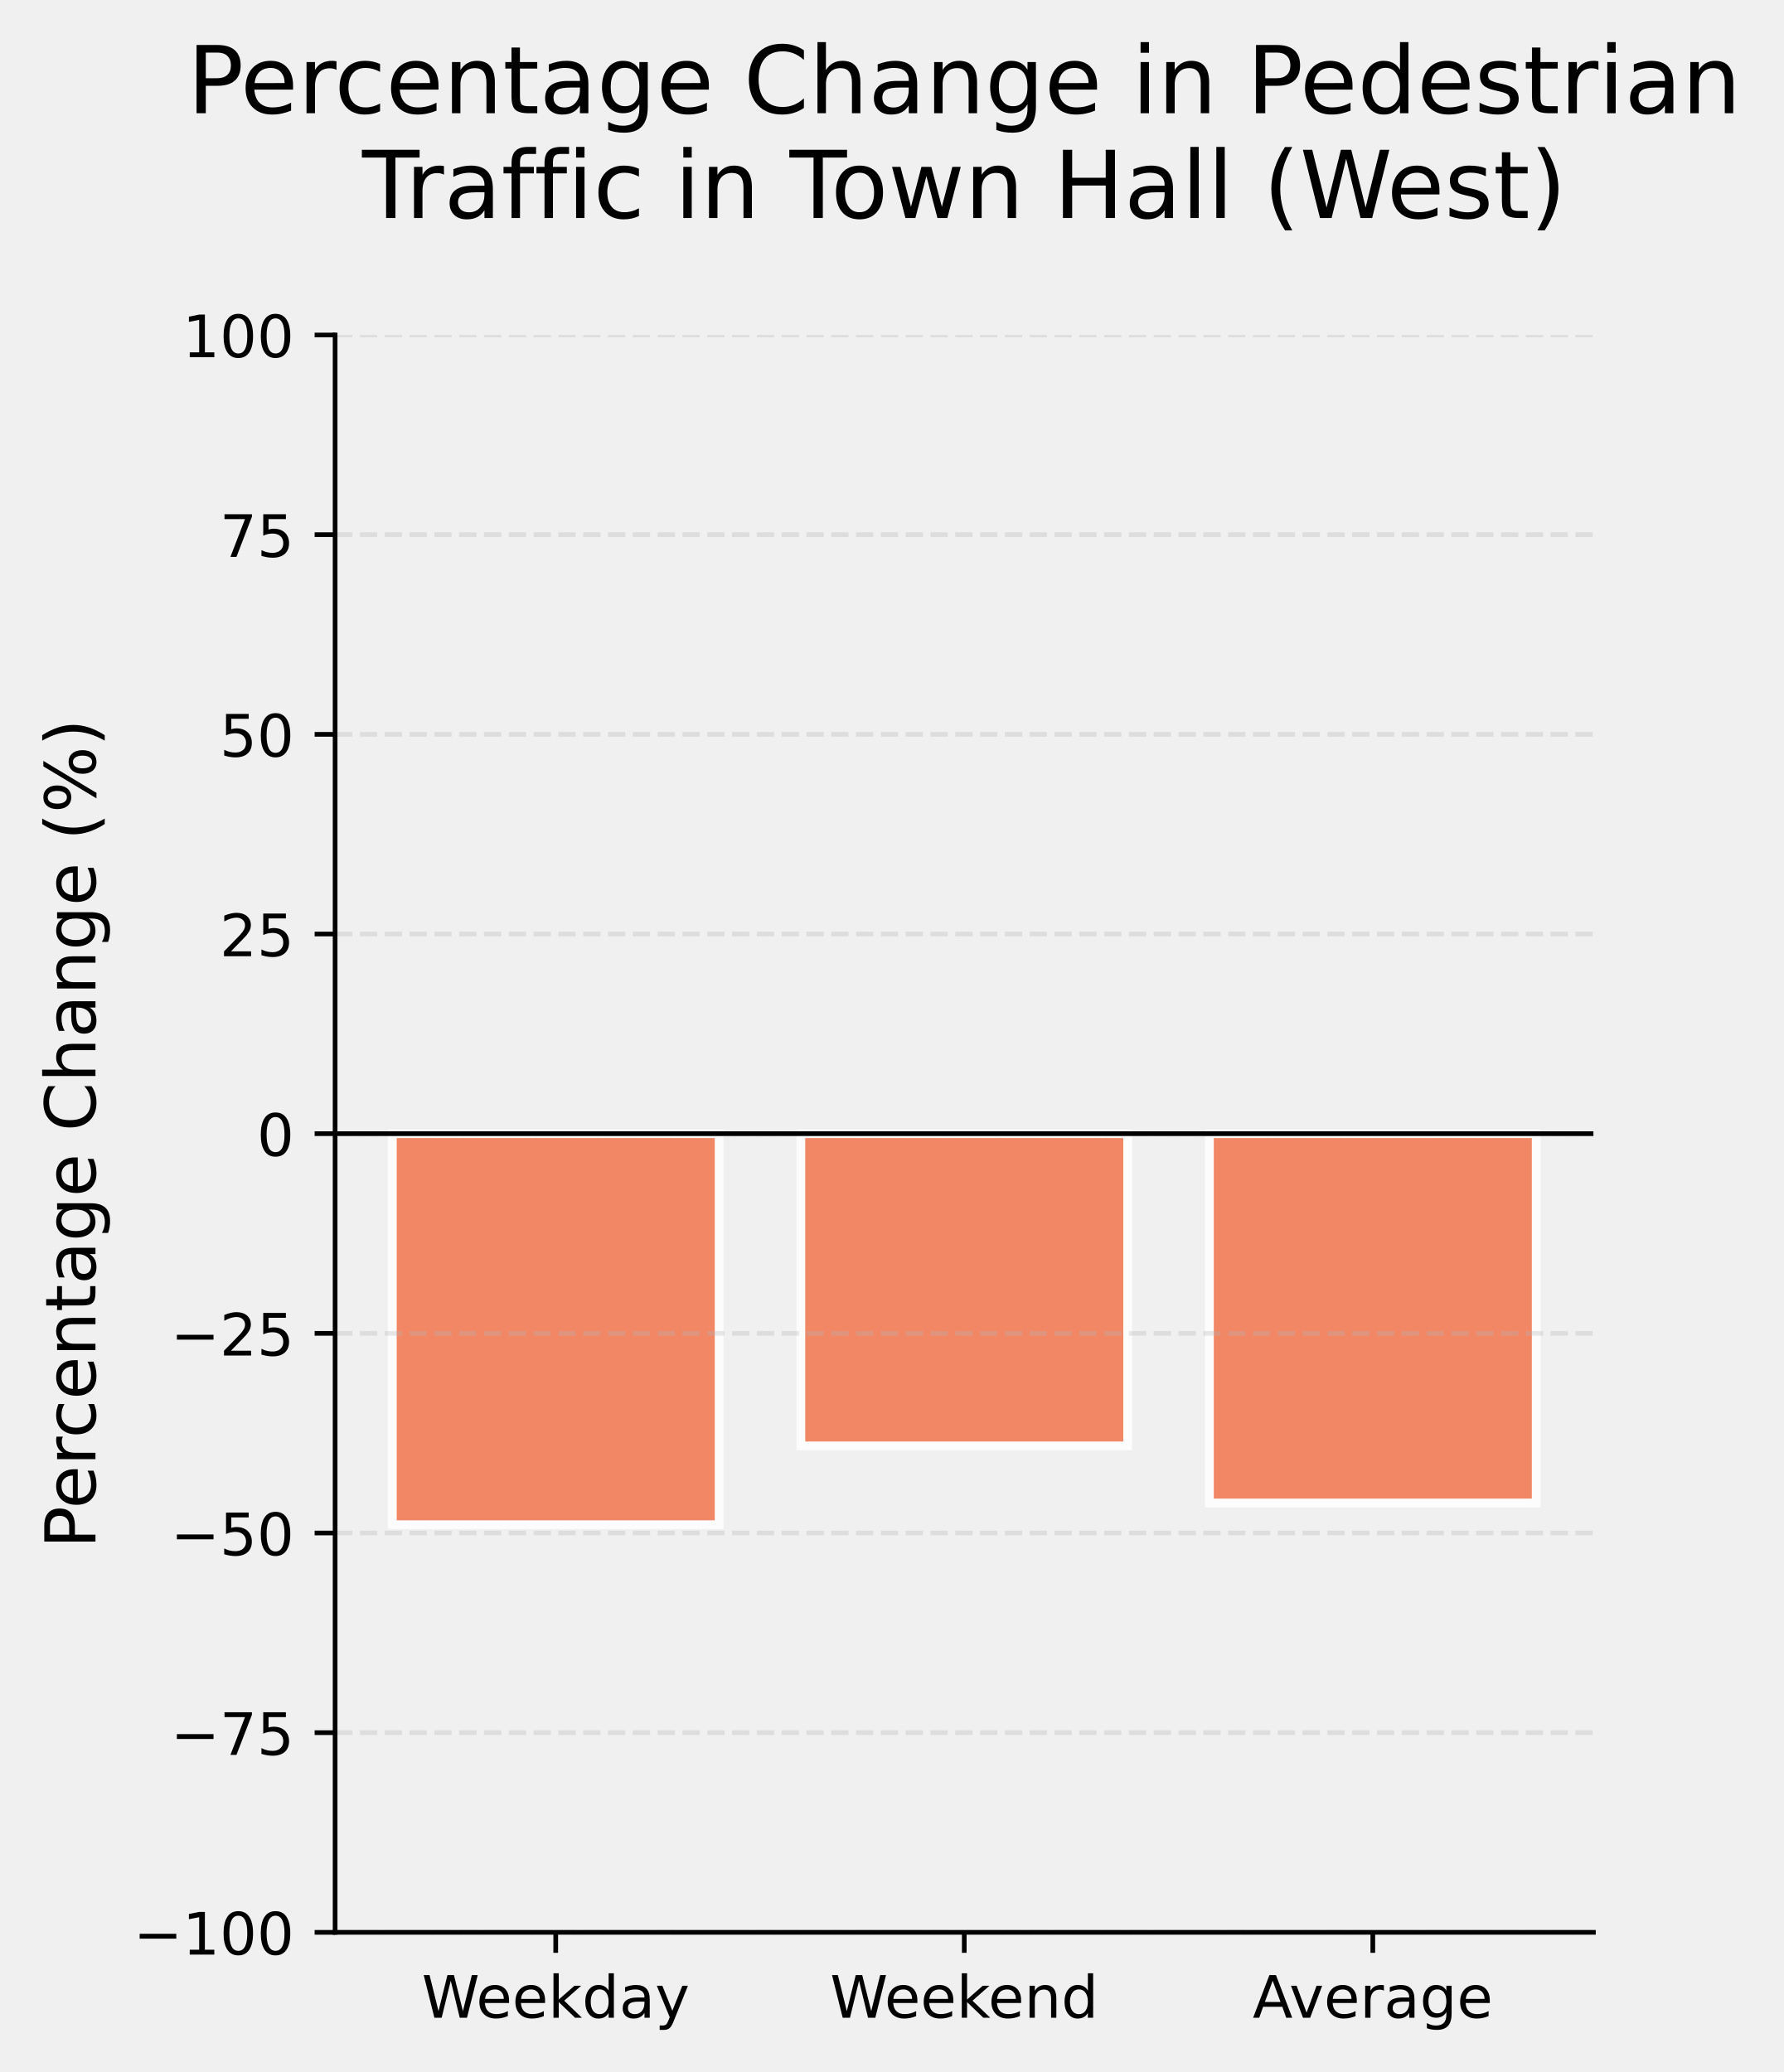
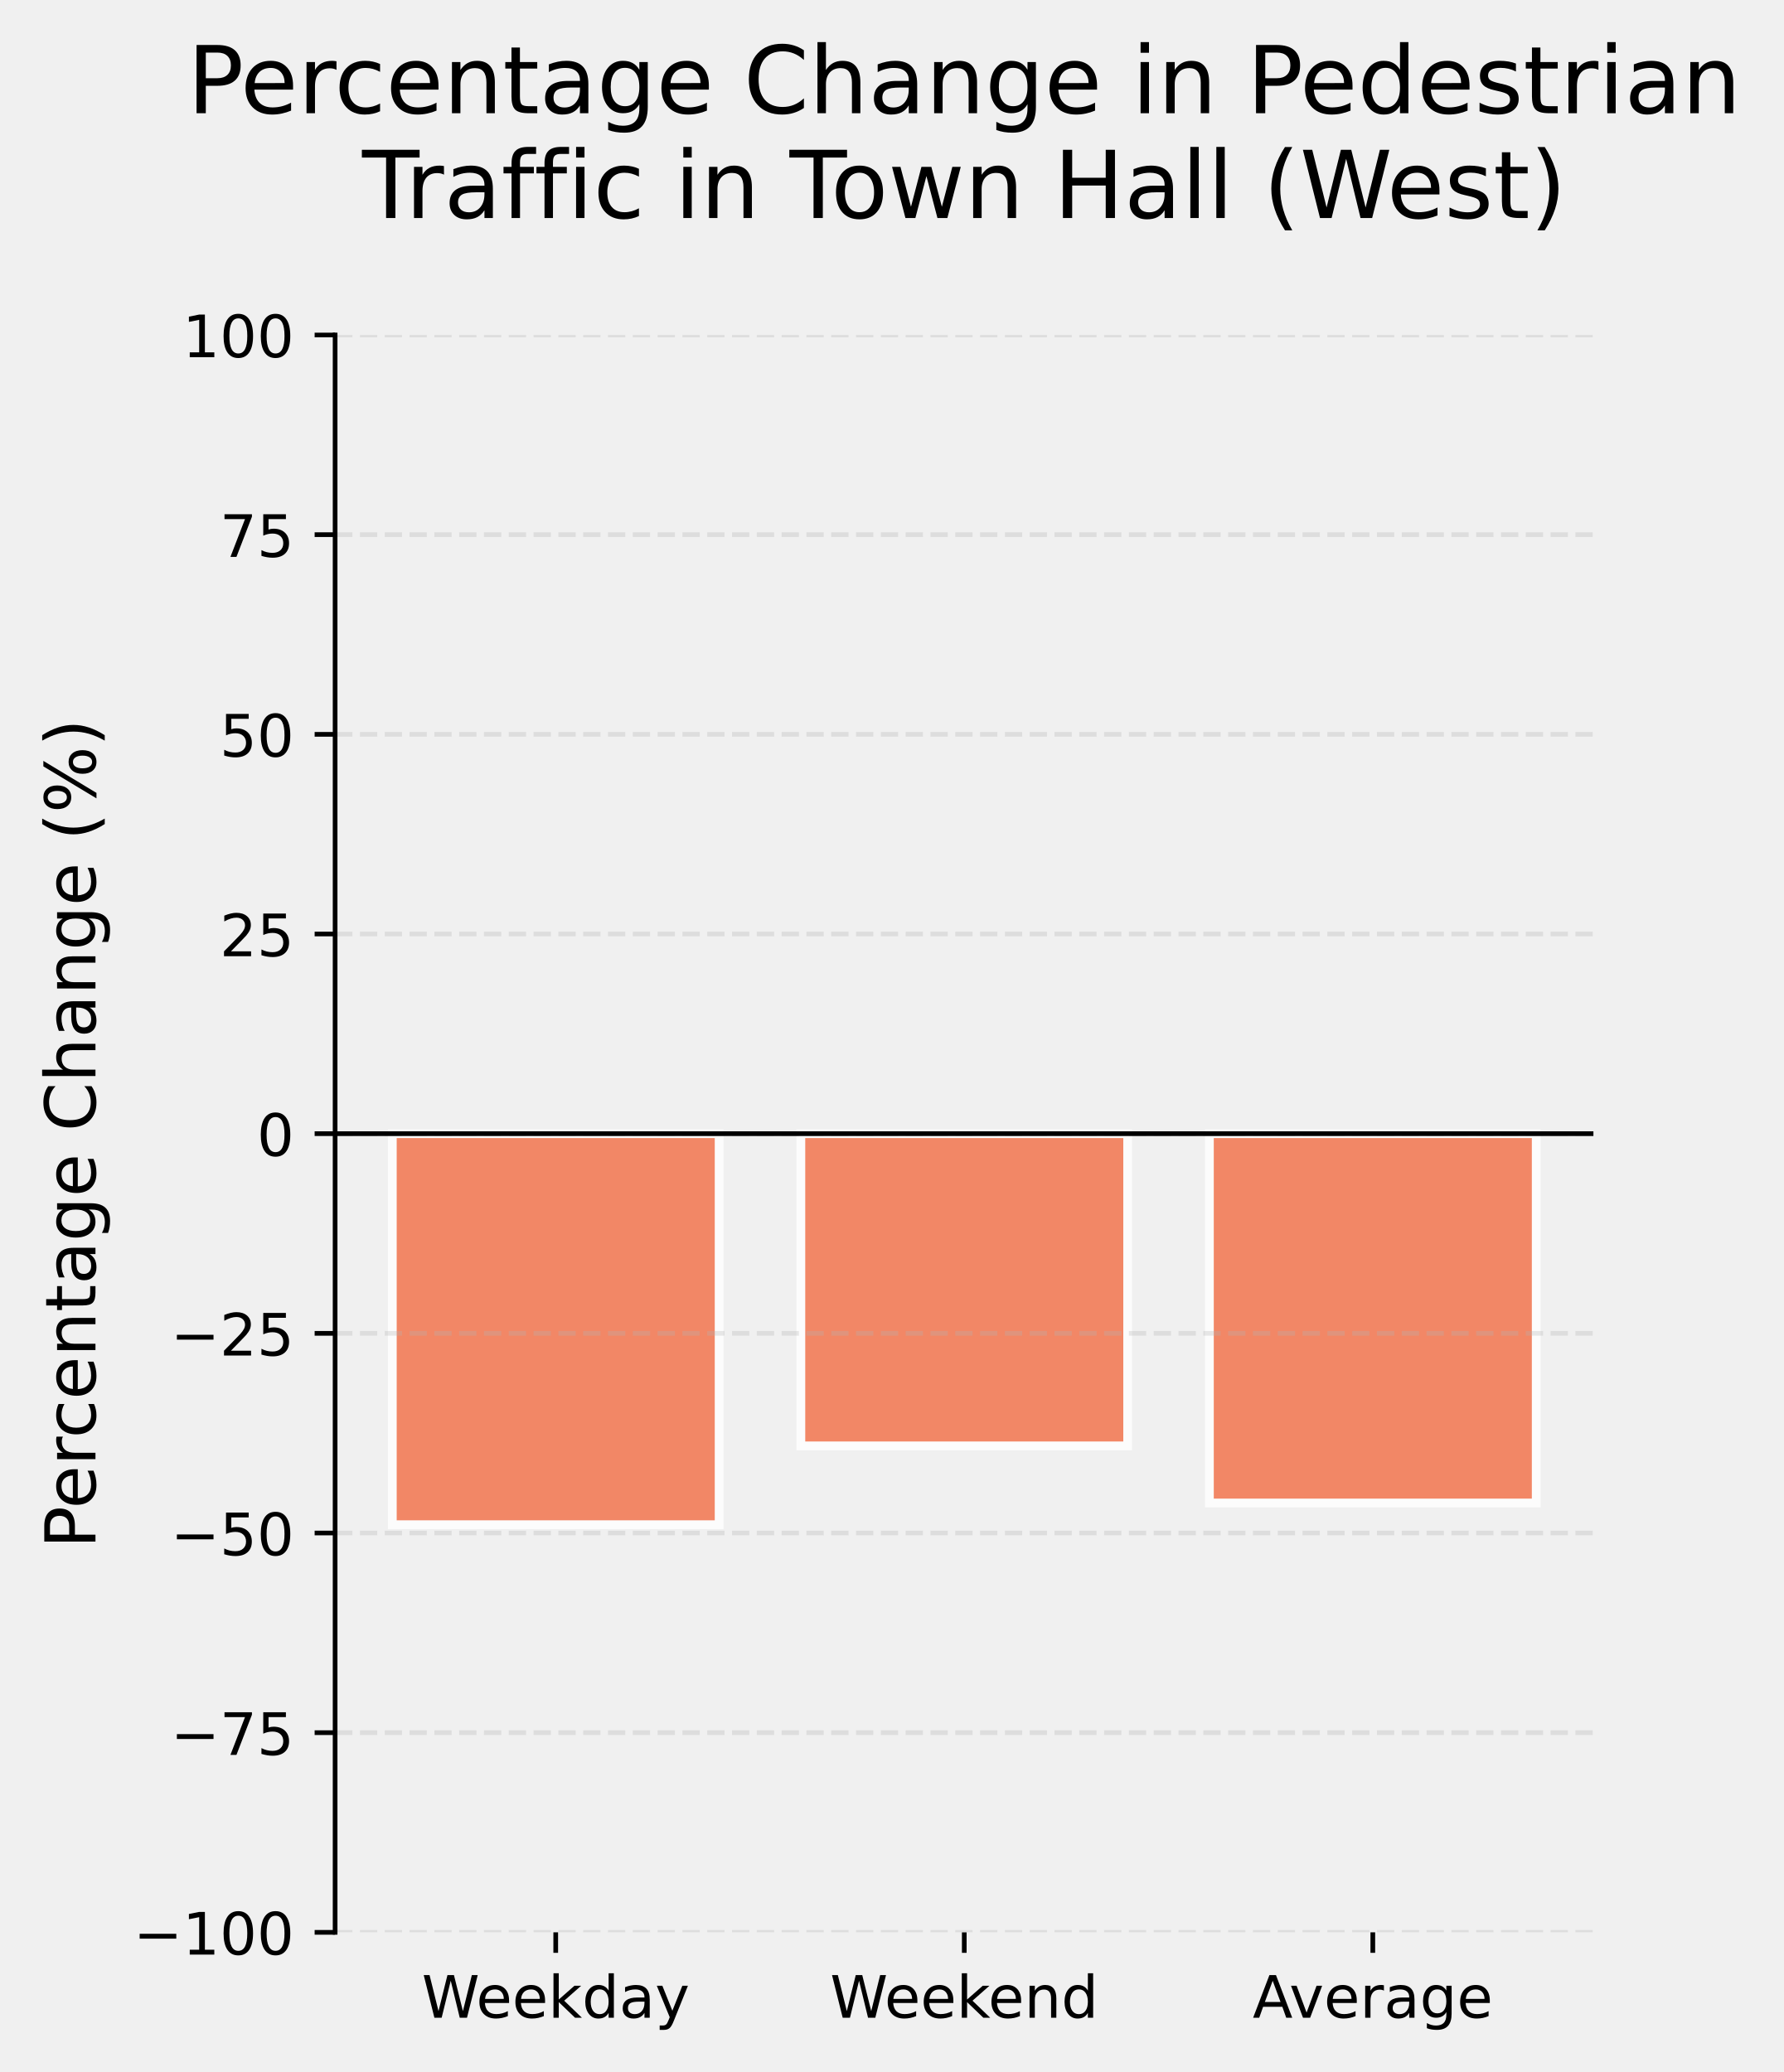
<svg xmlns="http://www.w3.org/2000/svg" xmlns:xlink="http://www.w3.org/1999/xlink" width="304.812pt" height="354.248pt" viewBox="0 0 304.812 354.248" version="1.1">
  <defs>
    <style type="text/css">*{stroke-linejoin: round; stroke-linecap: butt}</style>
  </defs>
  <g id="figure_1">
    <g id="patch_1">
      <path d="M 0 354.248  L 304.812 354.248  L 304.812 0  L 0 0  L 0 354.248  z " style="fill: none" />
    </g>
    <g id="axes_1">
      <g id="patch_2">
        <path d="M 57.281 330.37  L 272.361 330.37  L 272.361 57.274  L 57.281 57.274  L 57.281 330.37  z " style="fill: none" />
      </g>
      <g id="patch_3">
-         <path d="M 67.057 193.822  L 122.922 193.822  L 122.922 260.677  L 67.057 260.677  z " clip-path="url(#p92ea76f25b)" style="fill: #f36d43; opacity: 0.8; stroke: #ffffff; stroke-width: 1.5; stroke-linejoin: miter" />
+         <path d="M 67.057 193.822  L 122.922 193.822  L 122.922 260.677  L 67.057 260.677  z " clip-path="url(#p95e5fc383f)" style="fill: #f36d43; opacity: 0.8; stroke: #ffffff; stroke-width: 1.5; stroke-linejoin: miter" />
      </g>
      <g id="patch_4">
-         <path d="M 136.888 193.822  L 192.753 193.822  L 192.753 247.201  L 136.888 247.201  z " clip-path="url(#p92ea76f25b)" style="fill: #f36d43; opacity: 0.8; stroke: #ffffff; stroke-width: 1.5; stroke-linejoin: miter" />
+         <path d="M 136.888 193.822  L 192.753 193.822  L 192.753 247.201  L 136.888 247.201  z " clip-path="url(#p95e5fc383f)" style="fill: #f36d43; opacity: 0.8; stroke: #ffffff; stroke-width: 1.5; stroke-linejoin: miter" />
      </g>
      <g id="patch_5">
-         <path d="M 206.72 193.822  L 262.585 193.822  L 262.585 256.967  L 206.72 256.967  z " clip-path="url(#p92ea76f25b)" style="fill: #f36d43; opacity: 0.8; stroke: #ffffff; stroke-width: 1.5; stroke-linejoin: miter" />
+         <path d="M 206.72 193.822  L 262.585 193.822  L 262.585 256.967  L 206.72 256.967  z " clip-path="url(#p95e5fc383f)" style="fill: #f36d43; opacity: 0.8; stroke: #ffffff; stroke-width: 1.5; stroke-linejoin: miter" />
      </g>
      <g id="matplotlib.axis_1">
        <g id="xtick_1">
          <g id="line2d_1">
            <defs>
-               <path id="m6bd30b7ab2" d="M 0 0  L 0 3.5  " style="stroke: #000000; stroke-width: 0.8" />
+               <path id="me0dc705f14" d="M 0 0  L 0 3.5  " style="stroke: #000000; stroke-width: 0.8" />
            </defs>
            <g>
-               <use xlink:href="#m6bd30b7ab2" x="94.99" y="330.37" style="stroke: #000000; stroke-width: 0.8" />
+               <use xlink:href="#me0dc705f14" x="94.99" y="330.37" style="stroke: #000000; stroke-width: 0.8" />
            </g>
          </g>
          <g id="text_1">
            <g transform="translate(72.09368 344.9684) scale(0.1 -0.1)">
              <defs>
                <path id="DejaVuSans-57" d="M 213 4666  L 850 4666  L 1831 722  L 2809 4666  L 3519 4666  L 4500 722  L 5478 4666  L 6119 4666  L 4947 0  L 4153 0  L 3169 4050  L 2175 0  L 1381 0  L 213 4666  z " transform="scale(0.015625)" />
                <path id="DejaVuSans-65" d="M 3597 1894  L 3597 1613  L 953 1613  Q 991 1019 1311 708  Q 1631 397 2203 397  Q 2534 397 2845 478  Q 3156 559 3463 722  L 3463 178  Q 3153 47 2828 -22  Q 2503 -91 2169 -91  Q 1331 -91 842 396  Q 353 884 353 1716  Q 353 2575 817 3079  Q 1281 3584 2069 3584  Q 2775 3584 3186 3129  Q 3597 2675 3597 1894  z M 3022 2063  Q 3016 2534 2758 2815  Q 2500 3097 2075 3097  Q 1594 3097 1305 2825  Q 1016 2553 972 2059  L 3022 2063  z " transform="scale(0.015625)" />
                <path id="DejaVuSans-6b" d="M 581 4863  L 1159 4863  L 1159 1991  L 2875 3500  L 3609 3500  L 1753 1863  L 3688 0  L 2938 0  L 1159 1709  L 1159 0  L 581 0  L 581 4863  z " transform="scale(0.015625)" />
                <path id="DejaVuSans-64" d="M 2906 2969  L 2906 4863  L 3481 4863  L 3481 0  L 2906 0  L 2906 525  Q 2725 213 2448 61  Q 2172 -91 1784 -91  Q 1150 -91 751 415  Q 353 922 353 1747  Q 353 2572 751 3078  Q 1150 3584 1784 3584  Q 2172 3584 2448 3432  Q 2725 3281 2906 2969  z M 947 1747  Q 947 1113 1208 752  Q 1469 391 1925 391  Q 2381 391 2643 752  Q 2906 1113 2906 1747  Q 2906 2381 2643 2742  Q 2381 3103 1925 3103  Q 1469 3103 1208 2742  Q 947 2381 947 1747  z " transform="scale(0.015625)" />
                <path id="DejaVuSans-61" d="M 2194 1759  Q 1497 1759 1228 1600  Q 959 1441 959 1056  Q 959 750 1161 570  Q 1363 391 1709 391  Q 2188 391 2477 730  Q 2766 1069 2766 1631  L 2766 1759  L 2194 1759  z M 3341 1997  L 3341 0  L 2766 0  L 2766 531  Q 2569 213 2275 61  Q 1981 -91 1556 -91  Q 1019 -91 701 211  Q 384 513 384 1019  Q 384 1609 779 1909  Q 1175 2209 1959 2209  L 2766 2209  L 2766 2266  Q 2766 2663 2505 2880  Q 2244 3097 1772 3097  Q 1472 3097 1187 3025  Q 903 2953 641 2809  L 641 3341  Q 956 3463 1253 3523  Q 1550 3584 1831 3584  Q 2591 3584 2966 3190  Q 3341 2797 3341 1997  z " transform="scale(0.015625)" />
                <path id="DejaVuSans-79" d="M 2059 -325  Q 1816 -950 1584 -1140  Q 1353 -1331 966 -1331  L 506 -1331  L 506 -850  L 844 -850  Q 1081 -850 1212 -737  Q 1344 -625 1503 -206  L 1606 56  L 191 3500  L 800 3500  L 1894 763  L 2988 3500  L 3597 3500  L 2059 -325  z " transform="scale(0.015625)" />
              </defs>
              <use xlink:href="#DejaVuSans-57" />
              <use xlink:href="#DejaVuSans-65" transform="translate(93.00195 0)" />
              <use xlink:href="#DejaVuSans-65" transform="translate(154.5254 0)" />
              <use xlink:href="#DejaVuSans-6b" transform="translate(216.0488 0)" />
              <use xlink:href="#DejaVuSans-64" transform="translate(273.959 0)" />
              <use xlink:href="#DejaVuSans-61" transform="translate(337.4355 0)" />
              <use xlink:href="#DejaVuSans-79" transform="translate(398.7148 0)" />
            </g>
          </g>
        </g>
        <g id="xtick_2">
          <g id="line2d_2">
            <g>
-               <use xlink:href="#m6bd30b7ab2" x="164.821" y="330.37" style="stroke: #000000; stroke-width: 0.8" />
+               <use xlink:href="#me0dc705f14" x="164.821" y="330.37" style="stroke: #000000; stroke-width: 0.8" />
            </g>
          </g>
          <g id="text_2">
            <g transform="translate(141.8842 344.9684) scale(0.1 -0.1)">
              <defs>
                <path id="DejaVuSans-6e" d="M 3513 2113  L 3513 0  L 2938 0  L 2938 2094  Q 2938 2591 2744 2837  Q 2550 3084 2163 3084  Q 1697 3084 1428 2787  Q 1159 2491 1159 1978  L 1159 0  L 581 0  L 581 3500  L 1159 3500  L 1159 2956  Q 1366 3272 1645 3428  Q 1925 3584 2291 3584  Q 2894 3584 3203 3211  Q 3513 2838 3513 2113  z " transform="scale(0.015625)" />
              </defs>
              <use xlink:href="#DejaVuSans-57" />
              <use xlink:href="#DejaVuSans-65" transform="translate(93.00195 0)" />
              <use xlink:href="#DejaVuSans-65" transform="translate(154.5254 0)" />
              <use xlink:href="#DejaVuSans-6b" transform="translate(216.0488 0)" />
              <use xlink:href="#DejaVuSans-65" transform="translate(270.334 0)" />
              <use xlink:href="#DejaVuSans-6e" transform="translate(331.8574 0)" />
              <use xlink:href="#DejaVuSans-64" transform="translate(395.2363 0)" />
            </g>
          </g>
        </g>
        <g id="xtick_3">
          <g id="line2d_3">
            <g>
-               <use xlink:href="#m6bd30b7ab2" x="234.652" y="330.37" style="stroke: #000000; stroke-width: 0.8" />
+               <use xlink:href="#me0dc705f14" x="234.652" y="330.37" style="stroke: #000000; stroke-width: 0.8" />
            </g>
          </g>
          <g id="text_3">
            <g transform="translate(214.1193 344.9684) scale(0.1 -0.1)">
              <defs>
                <path id="DejaVuSans-41" d="M 2188 4044  L 1331 1722  L 3047 1722  L 2188 4044  z M 1831 4666  L 2547 4666  L 4325 0  L 3669 0  L 3244 1197  L 1141 1197  L 716 0  L 50 0  L 1831 4666  z " transform="scale(0.015625)" />
                <path id="DejaVuSans-76" d="M 191 3500  L 800 3500  L 1894 563  L 2988 3500  L 3597 3500  L 2284 0  L 1503 0  L 191 3500  z " transform="scale(0.015625)" />
                <path id="DejaVuSans-72" d="M 2631 2963  Q 2534 3019 2420 3045  Q 2306 3072 2169 3072  Q 1681 3072 1420 2755  Q 1159 2438 1159 1844  L 1159 0  L 581 0  L 581 3500  L 1159 3500  L 1159 2956  Q 1341 3275 1631 3429  Q 1922 3584 2338 3584  Q 2397 3584 2469 3576  Q 2541 3569 2628 3553  L 2631 2963  z " transform="scale(0.015625)" />
                <path id="DejaVuSans-67" d="M 2906 1791  Q 2906 2416 2648 2759  Q 2391 3103 1925 3103  Q 1463 3103 1205 2759  Q 947 2416 947 1791  Q 947 1169 1205 825  Q 1463 481 1925 481  Q 2391 481 2648 825  Q 2906 1169 2906 1791  z M 3481 434  Q 3481 -459 3084 -895  Q 2688 -1331 1869 -1331  Q 1566 -1331 1297 -1286  Q 1028 -1241 775 -1147  L 775 -588  Q 1028 -725 1275 -790  Q 1522 -856 1778 -856  Q 2344 -856 2625 -561  Q 2906 -266 2906 331  L 2906 616  Q 2728 306 2450 153  Q 2172 0 1784 0  Q 1141 0 747 490  Q 353 981 353 1791  Q 353 2603 747 3093  Q 1141 3584 1784 3584  Q 2172 3584 2450 3431  Q 2728 3278 2906 2969  L 2906 3500  L 3481 3500  L 3481 434  z " transform="scale(0.015625)" />
              </defs>
              <use xlink:href="#DejaVuSans-41" />
              <use xlink:href="#DejaVuSans-76" transform="translate(62.5332 0)" />
              <use xlink:href="#DejaVuSans-65" transform="translate(121.7129 0)" />
              <use xlink:href="#DejaVuSans-72" transform="translate(183.2363 0)" />
              <use xlink:href="#DejaVuSans-61" transform="translate(224.3496 0)" />
              <use xlink:href="#DejaVuSans-67" transform="translate(285.6289 0)" />
              <use xlink:href="#DejaVuSans-65" transform="translate(349.1055 0)" />
            </g>
          </g>
        </g>
      </g>
      <g id="matplotlib.axis_2">
        <g id="ytick_1">
          <g id="line2d_4">
-             <path d="M 57.281 330.37  L 272.361 330.37  " clip-path="url(#p92ea76f25b)" style="fill: none; stroke-dasharray: 2.96,1.28; stroke-dashoffset: 0; stroke: #b0b0b0; stroke-opacity: 0.3; stroke-width: 0.8" />
+             <path d="M 57.281 330.37  L 272.361 330.37  " clip-path="url(#p95e5fc383f)" style="fill: none; stroke-dasharray: 2.96,1.28; stroke-dashoffset: 0; stroke: #b0b0b0; stroke-opacity: 0.3; stroke-width: 0.8" />
          </g>
          <g id="line2d_5">
            <defs>
-               <path id="mc4086ef4ea" d="M 0 0  L -3.5 0  " style="stroke: #000000; stroke-width: 0.8" />
+               <path id="m4d7a79c313" d="M 0 0  L -3.5 0  " style="stroke: #000000; stroke-width: 0.8" />
            </defs>
            <g>
-               <use xlink:href="#mc4086ef4ea" x="57.281" y="330.37" style="stroke: #000000; stroke-width: 0.8" />
+               <use xlink:href="#m4d7a79c313" x="57.281" y="330.37" style="stroke: #000000; stroke-width: 0.8" />
            </g>
          </g>
          <g id="text_4">
            <g transform="translate(22.81375 334.1692) scale(0.1 -0.1)">
              <defs>
                <path id="DejaVuSans-2212" d="M 678 2272  L 4684 2272  L 4684 1741  L 678 1741  L 678 2272  z " transform="scale(0.015625)" />
                <path id="DejaVuSans-31" d="M 794 531  L 1825 531  L 1825 4091  L 703 3866  L 703 4441  L 1819 4666  L 2450 4666  L 2450 531  L 3481 531  L 3481 0  L 794 0  L 794 531  z " transform="scale(0.015625)" />
                <path id="DejaVuSans-30" d="M 2034 4250  Q 1547 4250 1301 3770  Q 1056 3291 1056 2328  Q 1056 1369 1301 889  Q 1547 409 2034 409  Q 2525 409 2770 889  Q 3016 1369 3016 2328  Q 3016 3291 2770 3770  Q 2525 4250 2034 4250  z M 2034 4750  Q 2819 4750 3233 4129  Q 3647 3509 3647 2328  Q 3647 1150 3233 529  Q 2819 -91 2034 -91  Q 1250 -91 836 529  Q 422 1150 422 2328  Q 422 3509 836 4129  Q 1250 4750 2034 4750  z " transform="scale(0.015625)" />
              </defs>
              <use xlink:href="#DejaVuSans-2212" />
              <use xlink:href="#DejaVuSans-31" transform="translate(83.78906 0)" />
              <use xlink:href="#DejaVuSans-30" transform="translate(147.4121 0)" />
              <use xlink:href="#DejaVuSans-30" transform="translate(211.0352 0)" />
            </g>
          </g>
        </g>
        <g id="ytick_2">
          <g id="line2d_6">
-             <path d="M 57.281 296.233  L 272.361 296.233  " clip-path="url(#p92ea76f25b)" style="fill: none; stroke-dasharray: 2.96,1.28; stroke-dashoffset: 0; stroke: #b0b0b0; stroke-opacity: 0.3; stroke-width: 0.8" />
+             <path d="M 57.281 296.233  L 272.361 296.233  " clip-path="url(#p95e5fc383f)" style="fill: none; stroke-dasharray: 2.96,1.28; stroke-dashoffset: 0; stroke: #b0b0b0; stroke-opacity: 0.3; stroke-width: 0.8" />
          </g>
          <g id="line2d_7">
            <g>
-               <use xlink:href="#mc4086ef4ea" x="57.281" y="296.233" style="stroke: #000000; stroke-width: 0.8" />
+               <use xlink:href="#m4d7a79c313" x="57.281" y="296.233" style="stroke: #000000; stroke-width: 0.8" />
            </g>
          </g>
          <g id="text_5">
            <g transform="translate(29.17625 300.0322) scale(0.1 -0.1)">
              <defs>
                <path id="DejaVuSans-37" d="M 525 4666  L 3525 4666  L 3525 4397  L 1831 0  L 1172 0  L 2766 4134  L 525 4134  L 525 4666  z " transform="scale(0.015625)" />
                <path id="DejaVuSans-35" d="M 691 4666  L 3169 4666  L 3169 4134  L 1269 4134  L 1269 2991  Q 1406 3038 1543 3061  Q 1681 3084 1819 3084  Q 2600 3084 3056 2656  Q 3513 2228 3513 1497  Q 3513 744 3044 326  Q 2575 -91 1722 -91  Q 1428 -91 1123 -41  Q 819 9 494 109  L 494 744  Q 775 591 1075 516  Q 1375 441 1709 441  Q 2250 441 2565 725  Q 2881 1009 2881 1497  Q 2881 1984 2565 2268  Q 2250 2553 1709 2553  Q 1456 2553 1204 2497  Q 953 2441 691 2322  L 691 4666  z " transform="scale(0.015625)" />
              </defs>
              <use xlink:href="#DejaVuSans-2212" />
              <use xlink:href="#DejaVuSans-37" transform="translate(83.78906 0)" />
              <use xlink:href="#DejaVuSans-35" transform="translate(147.4121 0)" />
            </g>
          </g>
        </g>
        <g id="ytick_3">
          <g id="line2d_8">
-             <path d="M 57.281 262.096  L 272.361 262.096  " clip-path="url(#p92ea76f25b)" style="fill: none; stroke-dasharray: 2.96,1.28; stroke-dashoffset: 0; stroke: #b0b0b0; stroke-opacity: 0.3; stroke-width: 0.8" />
+             <path d="M 57.281 262.096  L 272.361 262.096  " clip-path="url(#p95e5fc383f)" style="fill: none; stroke-dasharray: 2.96,1.28; stroke-dashoffset: 0; stroke: #b0b0b0; stroke-opacity: 0.3; stroke-width: 0.8" />
          </g>
          <g id="line2d_9">
            <g>
-               <use xlink:href="#mc4086ef4ea" x="57.281" y="262.096" style="stroke: #000000; stroke-width: 0.8" />
+               <use xlink:href="#m4d7a79c313" x="57.281" y="262.096" style="stroke: #000000; stroke-width: 0.8" />
            </g>
          </g>
          <g id="text_6">
            <g transform="translate(29.17625 265.8952) scale(0.1 -0.1)">
              <use xlink:href="#DejaVuSans-2212" />
              <use xlink:href="#DejaVuSans-35" transform="translate(83.78906 0)" />
              <use xlink:href="#DejaVuSans-30" transform="translate(147.4121 0)" />
            </g>
          </g>
        </g>
        <g id="ytick_4">
          <g id="line2d_10">
-             <path d="M 57.281 227.959  L 272.361 227.959  " clip-path="url(#p92ea76f25b)" style="fill: none; stroke-dasharray: 2.96,1.28; stroke-dashoffset: 0; stroke: #b0b0b0; stroke-opacity: 0.3; stroke-width: 0.8" />
+             <path d="M 57.281 227.959  L 272.361 227.959  " clip-path="url(#p95e5fc383f)" style="fill: none; stroke-dasharray: 2.96,1.28; stroke-dashoffset: 0; stroke: #b0b0b0; stroke-opacity: 0.3; stroke-width: 0.8" />
          </g>
          <g id="line2d_11">
            <g>
-               <use xlink:href="#mc4086ef4ea" x="57.281" y="227.959" style="stroke: #000000; stroke-width: 0.8" />
+               <use xlink:href="#m4d7a79c313" x="57.281" y="227.959" style="stroke: #000000; stroke-width: 0.8" />
            </g>
          </g>
          <g id="text_7">
            <g transform="translate(29.17625 231.7582) scale(0.1 -0.1)">
              <defs>
                <path id="DejaVuSans-32" d="M 1228 531  L 3431 531  L 3431 0  L 469 0  L 469 531  Q 828 903 1448 1529  Q 2069 2156 2228 2338  Q 2531 2678 2651 2914  Q 2772 3150 2772 3378  Q 2772 3750 2511 3984  Q 2250 4219 1831 4219  Q 1534 4219 1204 4116  Q 875 4013 500 3803  L 500 4441  Q 881 4594 1212 4672  Q 1544 4750 1819 4750  Q 2544 4750 2975 4387  Q 3406 4025 3406 3419  Q 3406 3131 3298 2873  Q 3191 2616 2906 2266  Q 2828 2175 2409 1742  Q 1991 1309 1228 531  z " transform="scale(0.015625)" />
              </defs>
              <use xlink:href="#DejaVuSans-2212" />
              <use xlink:href="#DejaVuSans-32" transform="translate(83.78906 0)" />
              <use xlink:href="#DejaVuSans-35" transform="translate(147.4121 0)" />
            </g>
          </g>
        </g>
        <g id="ytick_5">
          <g id="line2d_12">
-             <path d="M 57.281 193.822  L 272.361 193.822  " clip-path="url(#p92ea76f25b)" style="fill: none; stroke-dasharray: 2.96,1.28; stroke-dashoffset: 0; stroke: #b0b0b0; stroke-opacity: 0.3; stroke-width: 0.8" />
+             <path d="M 57.281 193.822  L 272.361 193.822  " clip-path="url(#p95e5fc383f)" style="fill: none; stroke-dasharray: 2.96,1.28; stroke-dashoffset: 0; stroke: #b0b0b0; stroke-opacity: 0.3; stroke-width: 0.8" />
          </g>
          <g id="line2d_13">
            <g>
-               <use xlink:href="#mc4086ef4ea" x="57.281" y="193.822" style="stroke: #000000; stroke-width: 0.8" />
+               <use xlink:href="#m4d7a79c313" x="57.281" y="193.822" style="stroke: #000000; stroke-width: 0.8" />
            </g>
          </g>
          <g id="text_8">
            <g transform="translate(43.91844 197.6212) scale(0.1 -0.1)">
              <use xlink:href="#DejaVuSans-30" />
            </g>
          </g>
        </g>
        <g id="ytick_6">
          <g id="line2d_14">
-             <path d="M 57.281 159.685  L 272.361 159.685  " clip-path="url(#p92ea76f25b)" style="fill: none; stroke-dasharray: 2.96,1.28; stroke-dashoffset: 0; stroke: #b0b0b0; stroke-opacity: 0.3; stroke-width: 0.8" />
+             <path d="M 57.281 159.685  L 272.361 159.685  " clip-path="url(#p95e5fc383f)" style="fill: none; stroke-dasharray: 2.96,1.28; stroke-dashoffset: 0; stroke: #b0b0b0; stroke-opacity: 0.3; stroke-width: 0.8" />
          </g>
          <g id="line2d_15">
            <g>
-               <use xlink:href="#mc4086ef4ea" x="57.281" y="159.685" style="stroke: #000000; stroke-width: 0.8" />
+               <use xlink:href="#m4d7a79c313" x="57.281" y="159.685" style="stroke: #000000; stroke-width: 0.8" />
            </g>
          </g>
          <g id="text_9">
            <g transform="translate(37.55594 163.4842) scale(0.1 -0.1)">
              <use xlink:href="#DejaVuSans-32" />
              <use xlink:href="#DejaVuSans-35" transform="translate(63.62305 0)" />
            </g>
          </g>
        </g>
        <g id="ytick_7">
          <g id="line2d_16">
-             <path d="M 57.281 125.548  L 272.361 125.548  " clip-path="url(#p92ea76f25b)" style="fill: none; stroke-dasharray: 2.96,1.28; stroke-dashoffset: 0; stroke: #b0b0b0; stroke-opacity: 0.3; stroke-width: 0.8" />
+             <path d="M 57.281 125.548  L 272.361 125.548  " clip-path="url(#p95e5fc383f)" style="fill: none; stroke-dasharray: 2.96,1.28; stroke-dashoffset: 0; stroke: #b0b0b0; stroke-opacity: 0.3; stroke-width: 0.8" />
          </g>
          <g id="line2d_17">
            <g>
-               <use xlink:href="#mc4086ef4ea" x="57.281" y="125.548" style="stroke: #000000; stroke-width: 0.8" />
+               <use xlink:href="#m4d7a79c313" x="57.281" y="125.548" style="stroke: #000000; stroke-width: 0.8" />
            </g>
          </g>
          <g id="text_10">
            <g transform="translate(37.55594 129.3472) scale(0.1 -0.1)">
              <use xlink:href="#DejaVuSans-35" />
              <use xlink:href="#DejaVuSans-30" transform="translate(63.62305 0)" />
            </g>
          </g>
        </g>
        <g id="ytick_8">
          <g id="line2d_18">
-             <path d="M 57.281 91.411  L 272.361 91.411  " clip-path="url(#p92ea76f25b)" style="fill: none; stroke-dasharray: 2.96,1.28; stroke-dashoffset: 0; stroke: #b0b0b0; stroke-opacity: 0.3; stroke-width: 0.8" />
+             <path d="M 57.281 91.411  L 272.361 91.411  " clip-path="url(#p95e5fc383f)" style="fill: none; stroke-dasharray: 2.96,1.28; stroke-dashoffset: 0; stroke: #b0b0b0; stroke-opacity: 0.3; stroke-width: 0.8" />
          </g>
          <g id="line2d_19">
            <g>
-               <use xlink:href="#mc4086ef4ea" x="57.281" y="91.411" style="stroke: #000000; stroke-width: 0.8" />
+               <use xlink:href="#m4d7a79c313" x="57.281" y="91.411" style="stroke: #000000; stroke-width: 0.8" />
            </g>
          </g>
          <g id="text_11">
            <g transform="translate(37.55594 95.21022) scale(0.1 -0.1)">
              <use xlink:href="#DejaVuSans-37" />
              <use xlink:href="#DejaVuSans-35" transform="translate(63.62305 0)" />
            </g>
          </g>
        </g>
        <g id="ytick_9">
          <g id="line2d_20">
-             <path d="M 57.281 57.274  L 272.361 57.274  " clip-path="url(#p92ea76f25b)" style="fill: none; stroke-dasharray: 2.96,1.28; stroke-dashoffset: 0; stroke: #b0b0b0; stroke-opacity: 0.3; stroke-width: 0.8" />
+             <path d="M 57.281 57.274  L 272.361 57.274  " clip-path="url(#p95e5fc383f)" style="fill: none; stroke-dasharray: 2.96,1.28; stroke-dashoffset: 0; stroke: #b0b0b0; stroke-opacity: 0.3; stroke-width: 0.8" />
          </g>
          <g id="line2d_21">
            <g>
-               <use xlink:href="#mc4086ef4ea" x="57.281" y="57.274" style="stroke: #000000; stroke-width: 0.8" />
+               <use xlink:href="#m4d7a79c313" x="57.281" y="57.274" style="stroke: #000000; stroke-width: 0.8" />
            </g>
          </g>
          <g id="text_12">
            <g transform="translate(31.19344 61.07322) scale(0.1 -0.1)">
              <use xlink:href="#DejaVuSans-31" />
              <use xlink:href="#DejaVuSans-30" transform="translate(63.62305 0)" />
              <use xlink:href="#DejaVuSans-30" transform="translate(127.2461 0)" />
            </g>
          </g>
        </g>
        <g id="text_13">
          <g transform="translate(16.31812 264.7382) rotate(-90) scale(0.12 -0.12)">
            <defs>
              <path id="DejaVuSans-50" d="M 1259 4147  L 1259 2394  L 2053 2394  Q 2494 2394 2734 2622  Q 2975 2850 2975 3272  Q 2975 3691 2734 3919  Q 2494 4147 2053 4147  L 1259 4147  z M 628 4666  L 2053 4666  Q 2838 4666 3239 4311  Q 3641 3956 3641 3272  Q 3641 2581 3239 2228  Q 2838 1875 2053 1875  L 1259 1875  L 1259 0  L 628 0  L 628 4666  z " transform="scale(0.015625)" />
              <path id="DejaVuSans-63" d="M 3122 3366  L 3122 2828  Q 2878 2963 2633 3030  Q 2388 3097 2138 3097  Q 1578 3097 1268 2742  Q 959 2388 959 1747  Q 959 1106 1268 751  Q 1578 397 2138 397  Q 2388 397 2633 464  Q 2878 531 3122 666  L 3122 134  Q 2881 22 2623 -34  Q 2366 -91 2075 -91  Q 1284 -91 818 406  Q 353 903 353 1747  Q 353 2603 823 3093  Q 1294 3584 2113 3584  Q 2378 3584 2631 3529  Q 2884 3475 3122 3366  z " transform="scale(0.015625)" />
              <path id="DejaVuSans-74" d="M 1172 4494  L 1172 3500  L 2356 3500  L 2356 3053  L 1172 3053  L 1172 1153  Q 1172 725 1289 603  Q 1406 481 1766 481  L 2356 481  L 2356 0  L 1766 0  Q 1100 0 847 248  Q 594 497 594 1153  L 594 3053  L 172 3053  L 172 3500  L 594 3500  L 594 4494  L 1172 4494  z " transform="scale(0.015625)" />
              <path id="DejaVuSans-20" transform="scale(0.015625)" />
              <path id="DejaVuSans-43" d="M 4122 4306  L 4122 3641  Q 3803 3938 3442 4084  Q 3081 4231 2675 4231  Q 1875 4231 1450 3742  Q 1025 3253 1025 2328  Q 1025 1406 1450 917  Q 1875 428 2675 428  Q 3081 428 3442 575  Q 3803 722 4122 1019  L 4122 359  Q 3791 134 3420 21  Q 3050 -91 2638 -91  Q 1578 -91 968 557  Q 359 1206 359 2328  Q 359 3453 968 4101  Q 1578 4750 2638 4750  Q 3056 4750 3426 4639  Q 3797 4528 4122 4306  z " transform="scale(0.015625)" />
              <path id="DejaVuSans-68" d="M 3513 2113  L 3513 0  L 2938 0  L 2938 2094  Q 2938 2591 2744 2837  Q 2550 3084 2163 3084  Q 1697 3084 1428 2787  Q 1159 2491 1159 1978  L 1159 0  L 581 0  L 581 4863  L 1159 4863  L 1159 2956  Q 1366 3272 1645 3428  Q 1925 3584 2291 3584  Q 2894 3584 3203 3211  Q 3513 2838 3513 2113  z " transform="scale(0.015625)" />
              <path id="DejaVuSans-28" d="M 1984 4856  Q 1566 4138 1362 3434  Q 1159 2731 1159 2009  Q 1159 1288 1364 580  Q 1569 -128 1984 -844  L 1484 -844  Q 1016 -109 783 600  Q 550 1309 550 2009  Q 550 2706 781 3412  Q 1013 4119 1484 4856  L 1984 4856  z " transform="scale(0.015625)" />
              <path id="DejaVuSans-25" d="M 4653 2053  Q 4381 2053 4226 1822  Q 4072 1591 4072 1178  Q 4072 772 4226 539  Q 4381 306 4653 306  Q 4919 306 5073 539  Q 5228 772 5228 1178  Q 5228 1588 5073 1820  Q 4919 2053 4653 2053  z M 4653 2450  Q 5147 2450 5437 2106  Q 5728 1763 5728 1178  Q 5728 594 5436 251  Q 5144 -91 4653 -91  Q 4153 -91 3862 251  Q 3572 594 3572 1178  Q 3572 1766 3864 2108  Q 4156 2450 4653 2450  z M 1428 4353  Q 1159 4353 1004 4120  Q 850 3888 850 3481  Q 850 3069 1003 2837  Q 1156 2606 1428 2606  Q 1700 2606 1854 2837  Q 2009 3069 2009 3481  Q 2009 3884 1853 4118  Q 1697 4353 1428 4353  z M 4250 4750  L 4750 4750  L 1831 -91  L 1331 -91  L 4250 4750  z M 1428 4750  Q 1922 4750 2215 4408  Q 2509 4066 2509 3481  Q 2509 2891 2217 2550  Q 1925 2209 1428 2209  Q 931 2209 642 2551  Q 353 2894 353 3481  Q 353 4063 643 4406  Q 934 4750 1428 4750  z " transform="scale(0.015625)" />
              <path id="DejaVuSans-29" d="M 513 4856  L 1013 4856  Q 1481 4119 1714 3412  Q 1947 2706 1947 2009  Q 1947 1309 1714 600  Q 1481 -109 1013 -844  L 513 -844  Q 928 -128 1133 580  Q 1338 1288 1338 2009  Q 1338 2731 1133 3434  Q 928 4138 513 4856  z " transform="scale(0.015625)" />
            </defs>
            <use xlink:href="#DejaVuSans-50" />
            <use xlink:href="#DejaVuSans-65" transform="translate(56.67773 0)" />
            <use xlink:href="#DejaVuSans-72" transform="translate(118.2012 0)" />
            <use xlink:href="#DejaVuSans-63" transform="translate(157.0645 0)" />
            <use xlink:href="#DejaVuSans-65" transform="translate(212.0449 0)" />
            <use xlink:href="#DejaVuSans-6e" transform="translate(273.5684 0)" />
            <use xlink:href="#DejaVuSans-74" transform="translate(336.9473 0)" />
            <use xlink:href="#DejaVuSans-61" transform="translate(376.1562 0)" />
            <use xlink:href="#DejaVuSans-67" transform="translate(437.4355 0)" />
            <use xlink:href="#DejaVuSans-65" transform="translate(500.9121 0)" />
            <use xlink:href="#DejaVuSans-20" transform="translate(562.4355 0)" />
            <use xlink:href="#DejaVuSans-43" transform="translate(594.2227 0)" />
            <use xlink:href="#DejaVuSans-68" transform="translate(664.0469 0)" />
            <use xlink:href="#DejaVuSans-61" transform="translate(727.4258 0)" />
            <use xlink:href="#DejaVuSans-6e" transform="translate(788.7051 0)" />
            <use xlink:href="#DejaVuSans-67" transform="translate(852.084 0)" />
            <use xlink:href="#DejaVuSans-65" transform="translate(915.5605 0)" />
            <use xlink:href="#DejaVuSans-20" transform="translate(977.084 0)" />
            <use xlink:href="#DejaVuSans-28" transform="translate(1008.871 0)" />
            <use xlink:href="#DejaVuSans-25" transform="translate(1047.885 0)" />
            <use xlink:href="#DejaVuSans-29" transform="translate(1142.904 0)" />
          </g>
        </g>
      </g>
      <g id="line2d_22">
-         <path d="M 57.281 193.822  L 272.361 193.822  " clip-path="url(#p92ea76f25b)" style="fill: none; stroke: #000000; stroke-width: 0.8; stroke-linecap: square" />
+         <path d="M 57.281 193.822  L 272.361 193.822  " clip-path="url(#p95e5fc383f)" style="fill: none; stroke: #000000; stroke-width: 0.8; stroke-linecap: square" />
      </g>
      <g id="patch_6">
        <path d="M 57.281 330.37  L 57.281 57.274  " style="fill: none; stroke: #000000; stroke-width: 0.8; stroke-linejoin: miter; stroke-linecap: square" />
-       </g>
-       <g id="patch_7">
-         <path d="M 57.281 330.37  L 272.361 330.37  " style="fill: none; stroke: #000000; stroke-width: 0.8; stroke-linejoin: miter; stroke-linecap: square" />
      </g>
      <g id="text_14">
        <g transform="translate(32.02969 19.3575) scale(0.16 -0.16)">
          <defs>
            <path id="DejaVuSans-69" d="M 603 3500  L 1178 3500  L 1178 0  L 603 0  L 603 3500  z M 603 4863  L 1178 4863  L 1178 4134  L 603 4134  L 603 4863  z " transform="scale(0.015625)" />
            <path id="DejaVuSans-73" d="M 2834 3397  L 2834 2853  Q 2591 2978 2328 3040  Q 2066 3103 1784 3103  Q 1356 3103 1142 2972  Q 928 2841 928 2578  Q 928 2378 1081 2264  Q 1234 2150 1697 2047  L 1894 2003  Q 2506 1872 2764 1633  Q 3022 1394 3022 966  Q 3022 478 2636 193  Q 2250 -91 1575 -91  Q 1294 -91 989 -36  Q 684 19 347 128  L 347 722  Q 666 556 975 473  Q 1284 391 1588 391  Q 1994 391 2212 530  Q 2431 669 2431 922  Q 2431 1156 2273 1281  Q 2116 1406 1581 1522  L 1381 1569  Q 847 1681 609 1914  Q 372 2147 372 2553  Q 372 3047 722 3315  Q 1072 3584 1716 3584  Q 2034 3584 2315 3537  Q 2597 3491 2834 3397  z " transform="scale(0.015625)" />
          </defs>
          <use xlink:href="#DejaVuSans-50" />
          <use xlink:href="#DejaVuSans-65" transform="translate(56.67773 0)" />
          <use xlink:href="#DejaVuSans-72" transform="translate(118.2012 0)" />
          <use xlink:href="#DejaVuSans-63" transform="translate(157.0645 0)" />
          <use xlink:href="#DejaVuSans-65" transform="translate(212.0449 0)" />
          <use xlink:href="#DejaVuSans-6e" transform="translate(273.5684 0)" />
          <use xlink:href="#DejaVuSans-74" transform="translate(336.9473 0)" />
          <use xlink:href="#DejaVuSans-61" transform="translate(376.1562 0)" />
          <use xlink:href="#DejaVuSans-67" transform="translate(437.4355 0)" />
          <use xlink:href="#DejaVuSans-65" transform="translate(500.9121 0)" />
          <use xlink:href="#DejaVuSans-20" transform="translate(562.4355 0)" />
          <use xlink:href="#DejaVuSans-43" transform="translate(594.2227 0)" />
          <use xlink:href="#DejaVuSans-68" transform="translate(664.0469 0)" />
          <use xlink:href="#DejaVuSans-61" transform="translate(727.4258 0)" />
          <use xlink:href="#DejaVuSans-6e" transform="translate(788.7051 0)" />
          <use xlink:href="#DejaVuSans-67" transform="translate(852.084 0)" />
          <use xlink:href="#DejaVuSans-65" transform="translate(915.5605 0)" />
          <use xlink:href="#DejaVuSans-20" transform="translate(977.084 0)" />
          <use xlink:href="#DejaVuSans-69" transform="translate(1008.871 0)" />
          <use xlink:href="#DejaVuSans-6e" transform="translate(1036.654 0)" />
          <use xlink:href="#DejaVuSans-20" transform="translate(1100.033 0)" />
          <use xlink:href="#DejaVuSans-50" transform="translate(1131.82 0)" />
          <use xlink:href="#DejaVuSans-65" transform="translate(1188.498 0)" />
          <use xlink:href="#DejaVuSans-64" transform="translate(1250.021 0)" />
          <use xlink:href="#DejaVuSans-65" transform="translate(1313.498 0)" />
          <use xlink:href="#DejaVuSans-73" transform="translate(1375.021 0)" />
          <use xlink:href="#DejaVuSans-74" transform="translate(1427.121 0)" />
          <use xlink:href="#DejaVuSans-72" transform="translate(1466.33 0)" />
          <use xlink:href="#DejaVuSans-69" transform="translate(1507.443 0)" />
          <use xlink:href="#DejaVuSans-61" transform="translate(1535.227 0)" />
          <use xlink:href="#DejaVuSans-6e" transform="translate(1596.506 0)" />
        </g>
        <g transform="translate(61.90094 37.274) scale(0.16 -0.16)">
          <defs>
            <path id="DejaVuSans-54" d="M -19 4666  L 3928 4666  L 3928 4134  L 2272 4134  L 2272 0  L 1638 0  L 1638 4134  L -19 4134  L -19 4666  z " transform="scale(0.015625)" />
            <path id="DejaVuSans-66" d="M 2375 4863  L 2375 4384  L 1825 4384  Q 1516 4384 1395 4259  Q 1275 4134 1275 3809  L 1275 3500  L 2222 3500  L 2222 3053  L 1275 3053  L 1275 0  L 697 0  L 697 3053  L 147 3053  L 147 3500  L 697 3500  L 697 3744  Q 697 4328 969 4595  Q 1241 4863 1831 4863  L 2375 4863  z " transform="scale(0.015625)" />
            <path id="DejaVuSans-6f" d="M 1959 3097  Q 1497 3097 1228 2736  Q 959 2375 959 1747  Q 959 1119 1226 758  Q 1494 397 1959 397  Q 2419 397 2687 759  Q 2956 1122 2956 1747  Q 2956 2369 2687 2733  Q 2419 3097 1959 3097  z M 1959 3584  Q 2709 3584 3137 3096  Q 3566 2609 3566 1747  Q 3566 888 3137 398  Q 2709 -91 1959 -91  Q 1206 -91 779 398  Q 353 888 353 1747  Q 353 2609 779 3096  Q 1206 3584 1959 3584  z " transform="scale(0.015625)" />
            <path id="DejaVuSans-77" d="M 269 3500  L 844 3500  L 1563 769  L 2278 3500  L 2956 3500  L 3675 769  L 4391 3500  L 4966 3500  L 4050 0  L 3372 0  L 2619 2869  L 1863 0  L 1184 0  L 269 3500  z " transform="scale(0.015625)" />
            <path id="DejaVuSans-48" d="M 628 4666  L 1259 4666  L 1259 2753  L 3553 2753  L 3553 4666  L 4184 4666  L 4184 0  L 3553 0  L 3553 2222  L 1259 2222  L 1259 0  L 628 0  L 628 4666  z " transform="scale(0.015625)" />
            <path id="DejaVuSans-6c" d="M 603 4863  L 1178 4863  L 1178 0  L 603 0  L 603 4863  z " transform="scale(0.015625)" />
          </defs>
          <use xlink:href="#DejaVuSans-54" />
          <use xlink:href="#DejaVuSans-72" transform="translate(46.33398 0)" />
          <use xlink:href="#DejaVuSans-61" transform="translate(87.44727 0)" />
          <use xlink:href="#DejaVuSans-66" transform="translate(148.7266 0)" />
          <use xlink:href="#DejaVuSans-66" transform="translate(183.9316 0)" />
          <use xlink:href="#DejaVuSans-69" transform="translate(219.1367 0)" />
          <use xlink:href="#DejaVuSans-63" transform="translate(246.9199 0)" />
          <use xlink:href="#DejaVuSans-20" transform="translate(301.9004 0)" />
          <use xlink:href="#DejaVuSans-69" transform="translate(333.6875 0)" />
          <use xlink:href="#DejaVuSans-6e" transform="translate(361.4707 0)" />
          <use xlink:href="#DejaVuSans-20" transform="translate(424.8496 0)" />
          <use xlink:href="#DejaVuSans-54" transform="translate(456.6367 0)" />
          <use xlink:href="#DejaVuSans-6f" transform="translate(500.7207 0)" />
          <use xlink:href="#DejaVuSans-77" transform="translate(561.9023 0)" />
          <use xlink:href="#DejaVuSans-6e" transform="translate(643.6895 0)" />
          <use xlink:href="#DejaVuSans-20" transform="translate(707.0684 0)" />
          <use xlink:href="#DejaVuSans-48" transform="translate(738.8555 0)" />
          <use xlink:href="#DejaVuSans-61" transform="translate(814.0508 0)" />
          <use xlink:href="#DejaVuSans-6c" transform="translate(875.3301 0)" />
          <use xlink:href="#DejaVuSans-6c" transform="translate(903.1133 0)" />
          <use xlink:href="#DejaVuSans-20" transform="translate(930.8965 0)" />
          <use xlink:href="#DejaVuSans-28" transform="translate(962.6836 0)" />
          <use xlink:href="#DejaVuSans-57" transform="translate(1001.697 0)" />
          <use xlink:href="#DejaVuSans-65" transform="translate(1094.699 0)" />
          <use xlink:href="#DejaVuSans-73" transform="translate(1156.223 0)" />
          <use xlink:href="#DejaVuSans-74" transform="translate(1208.322 0)" />
          <use xlink:href="#DejaVuSans-29" transform="translate(1247.531 0)" />
        </g>
      </g>
    </g>
  </g>
  <defs>
-     <clipPath id="p92ea76f25b">
+     <clipPath id="p95e5fc383f">
      <rect x="57.281" y="57.274" width="215.08" height="273.096" />
    </clipPath>
  </defs>
</svg>
